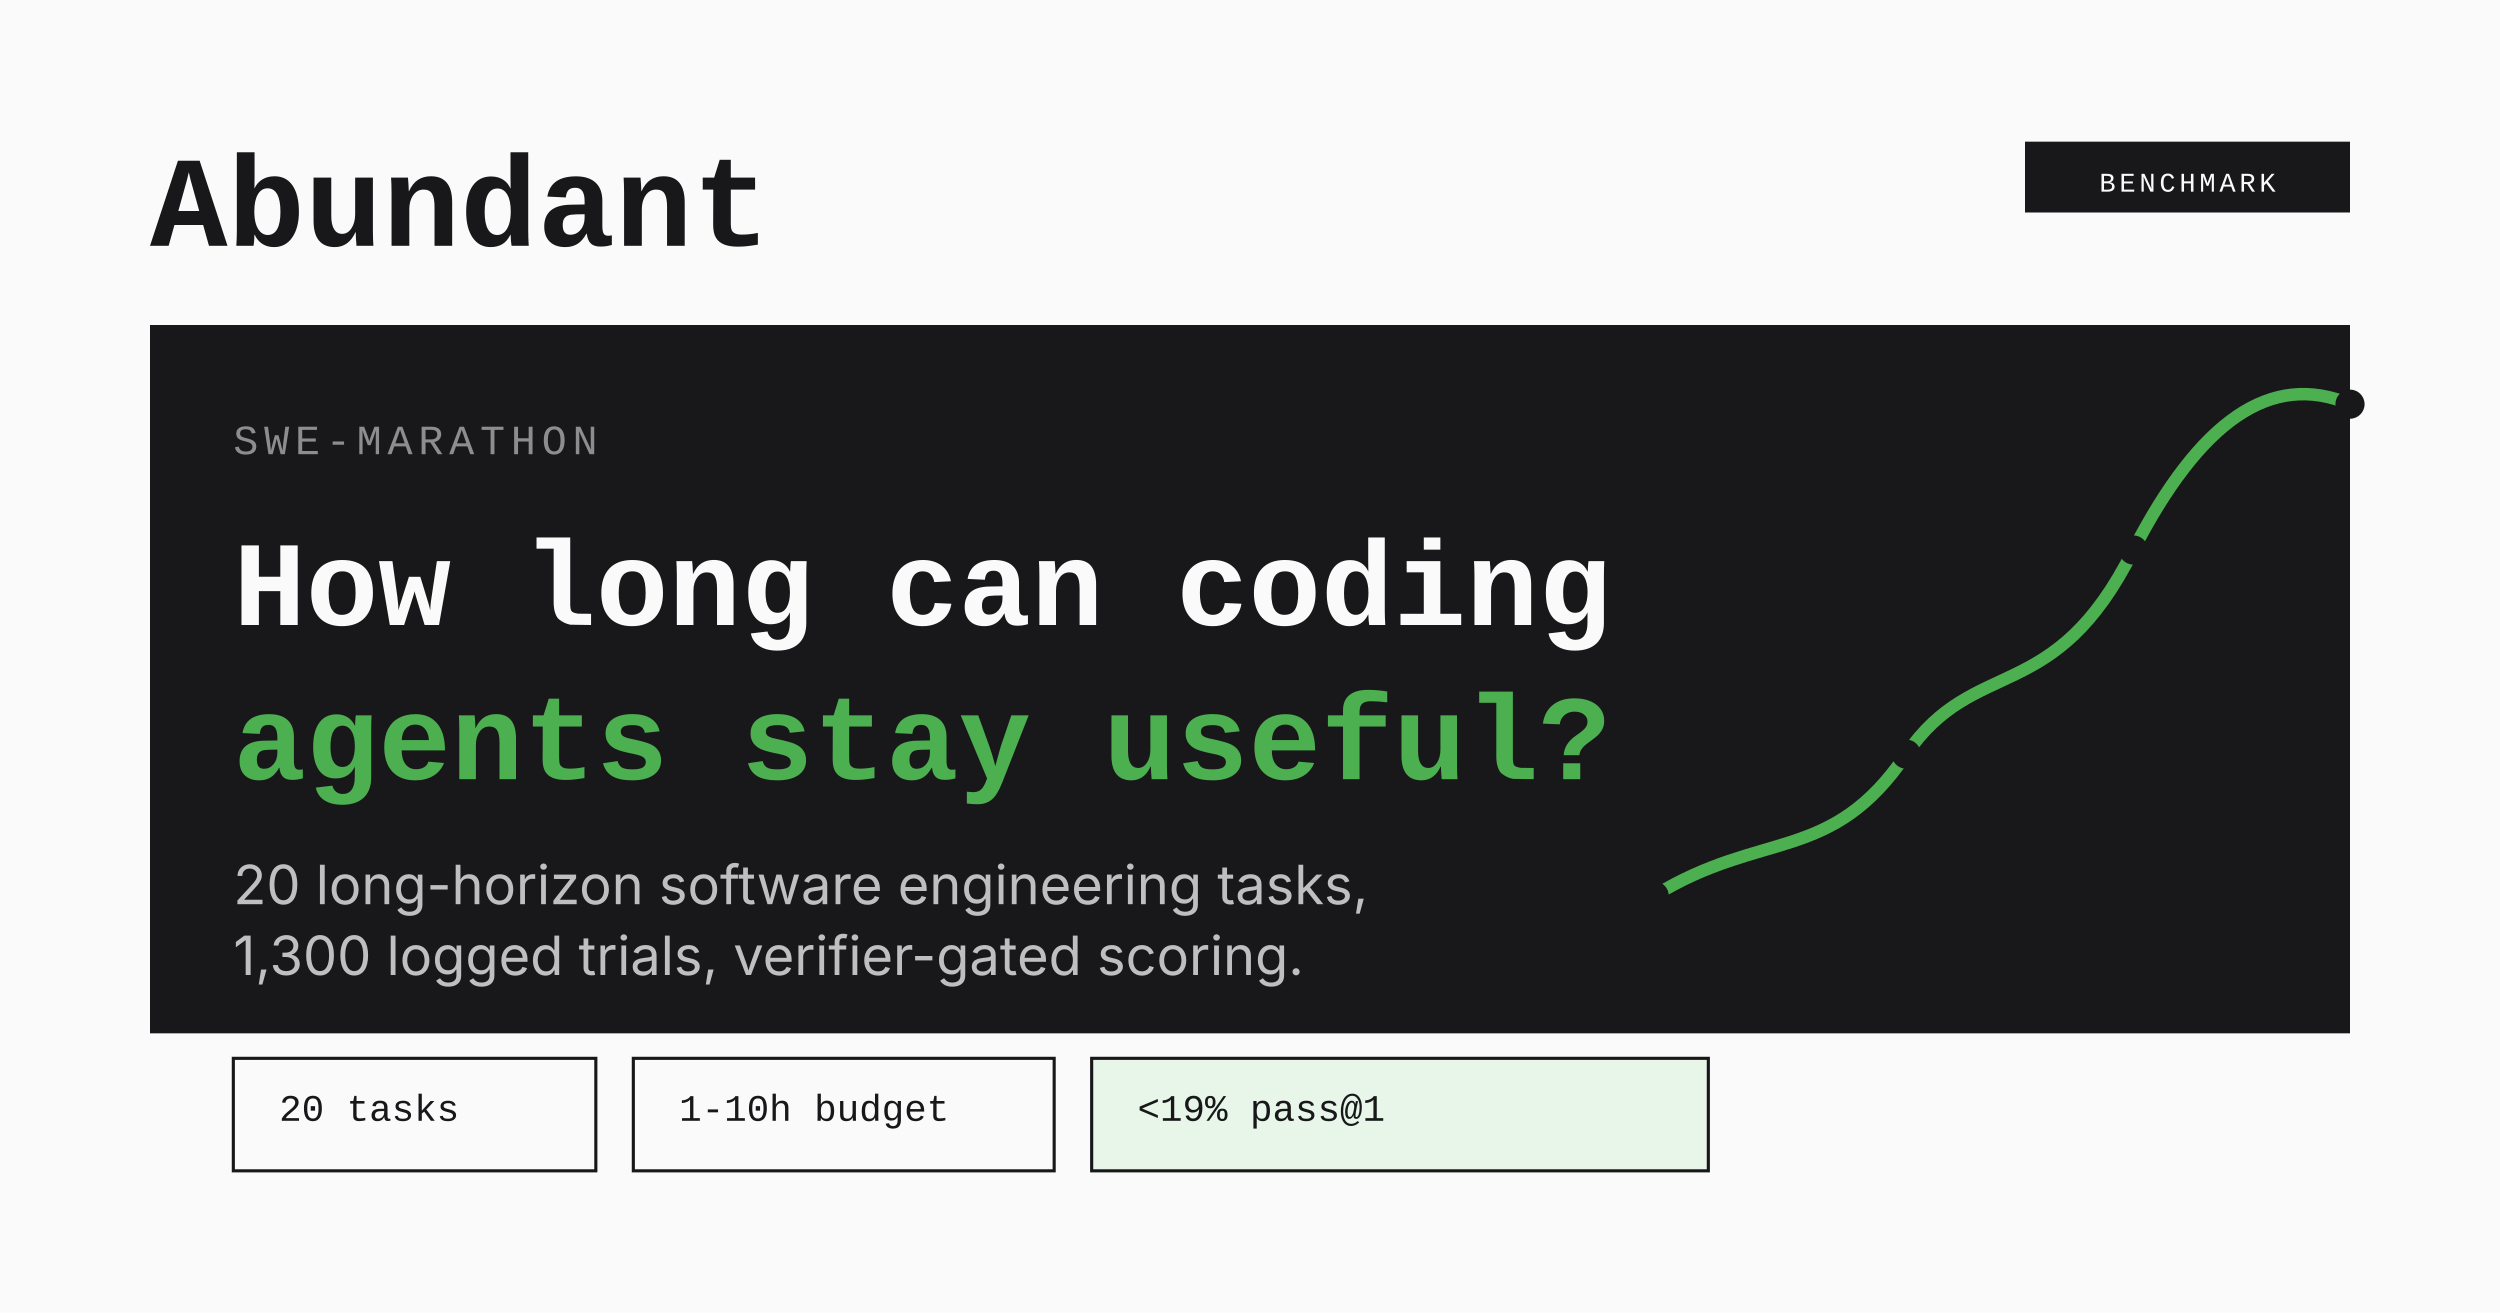
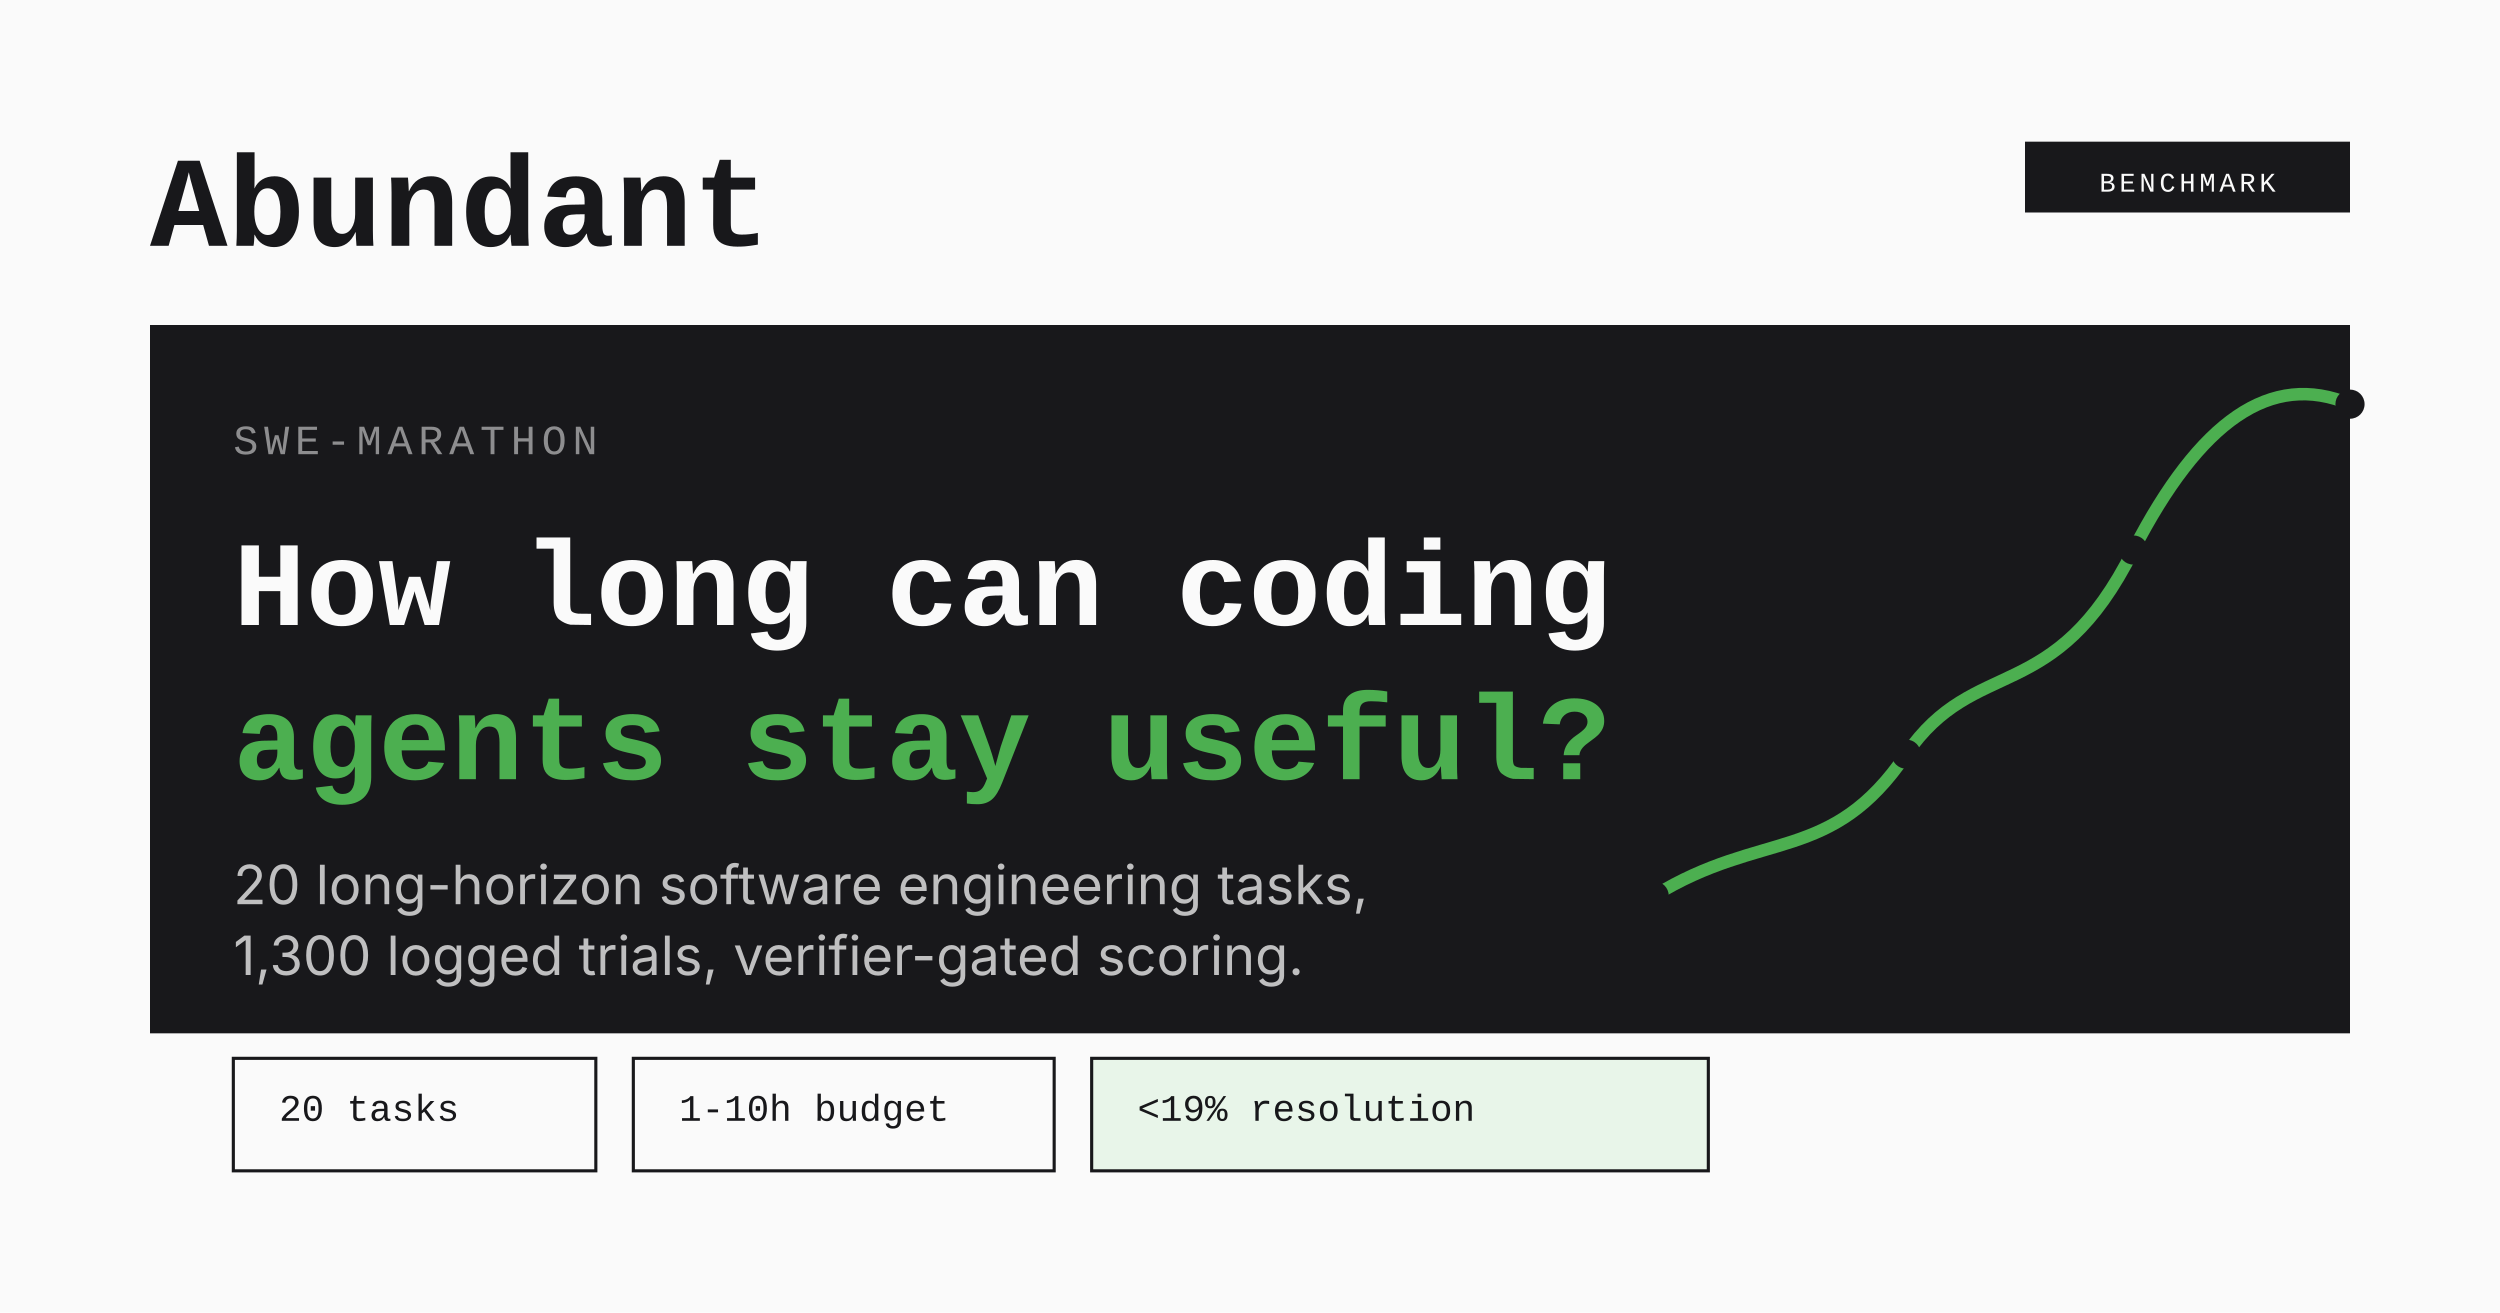
<svg xmlns="http://www.w3.org/2000/svg" width="1200" height="630" viewBox="0 0 1200 630">
  <rect width="1200" height="630" fill="#FAFAFA" />
  <text x="72" y="118" fill="#18181B" font-family="Courier New, Courier, monospace" font-size="62" font-weight="700">Abundant</text>
  <rect x="972" y="68" width="156" height="34" fill="#18181B" />
  <text x="1050" y="92" fill="#FAFAFA" font-family="Courier New, Courier, monospace" font-size="13" text-anchor="middle" letter-spacing="1.8">BENCHMARK</text>
  <rect x="72" y="156" width="1056" height="340" fill="#18181B" />
  <text x="112" y="218" fill="#FAFAFA" opacity="0.52" font-family="Courier New, Courier, monospace" font-size="20" letter-spacing="2.8">SWE-MARATHON</text>
  <text x="112" y="300" fill="#FAFAFA" font-family="Courier New, Courier, monospace" font-size="58" font-weight="700">How long can coding</text>
  <text x="112" y="374" fill="#4CAF50" font-family="Courier New, Courier, monospace" font-size="58" font-weight="700">agents stay useful?</text>
  <text x="112" y="434" fill="#FAFAFA" opacity="0.74" font-family="Inter, -apple-system, BlinkMacSystemFont, sans-serif" font-size="26">20 long-horizon software engineering tasks,</text>
  <text x="112" y="468" fill="#FAFAFA" opacity="0.74" font-family="Inter, -apple-system, BlinkMacSystemFont, sans-serif" font-size="26">1,300 logged trials, verifier-gated scoring.</text>
  <g transform="translate(112 532)" font-family="Courier New, Courier, monospace" font-size="18">
    <rect x="0" y="-24" width="174" height="54" fill="#FAFAFA" stroke="#18181B" stroke-width="1.5" />
    <text x="22" y="6" fill="#18181B">20 tasks</text>
    <rect x="192" y="-24" width="202" height="54" fill="#FAFAFA" stroke="#18181B" stroke-width="1.5" />
    <text x="214" y="6" fill="#18181B">1-10h budget</text>
    <rect x="412" y="-24" width="296" height="54" fill="#E8F5E9" stroke="#18181B" stroke-width="1.5" />
-     <text x="434" y="6" fill="#18181B">&lt;19% pass@1</text>
+     <text x="434" y="6" fill="#18181B">&lt;19% resolution</text>
  </g>
  <path d="M794 430 C846 398 879 415 915 362 C948 314 986 340 1024 264 C1056 202 1090 178 1128 194" fill="none" stroke="#4CAF50" stroke-width="6" />
  <g fill="#18181B">
    <circle cx="794" cy="430" r="7" />
    <circle cx="915" cy="362" r="7" />
    <circle cx="1024" cy="264" r="7" />
    <circle cx="1128" cy="194" r="7" />
  </g>
</svg>
